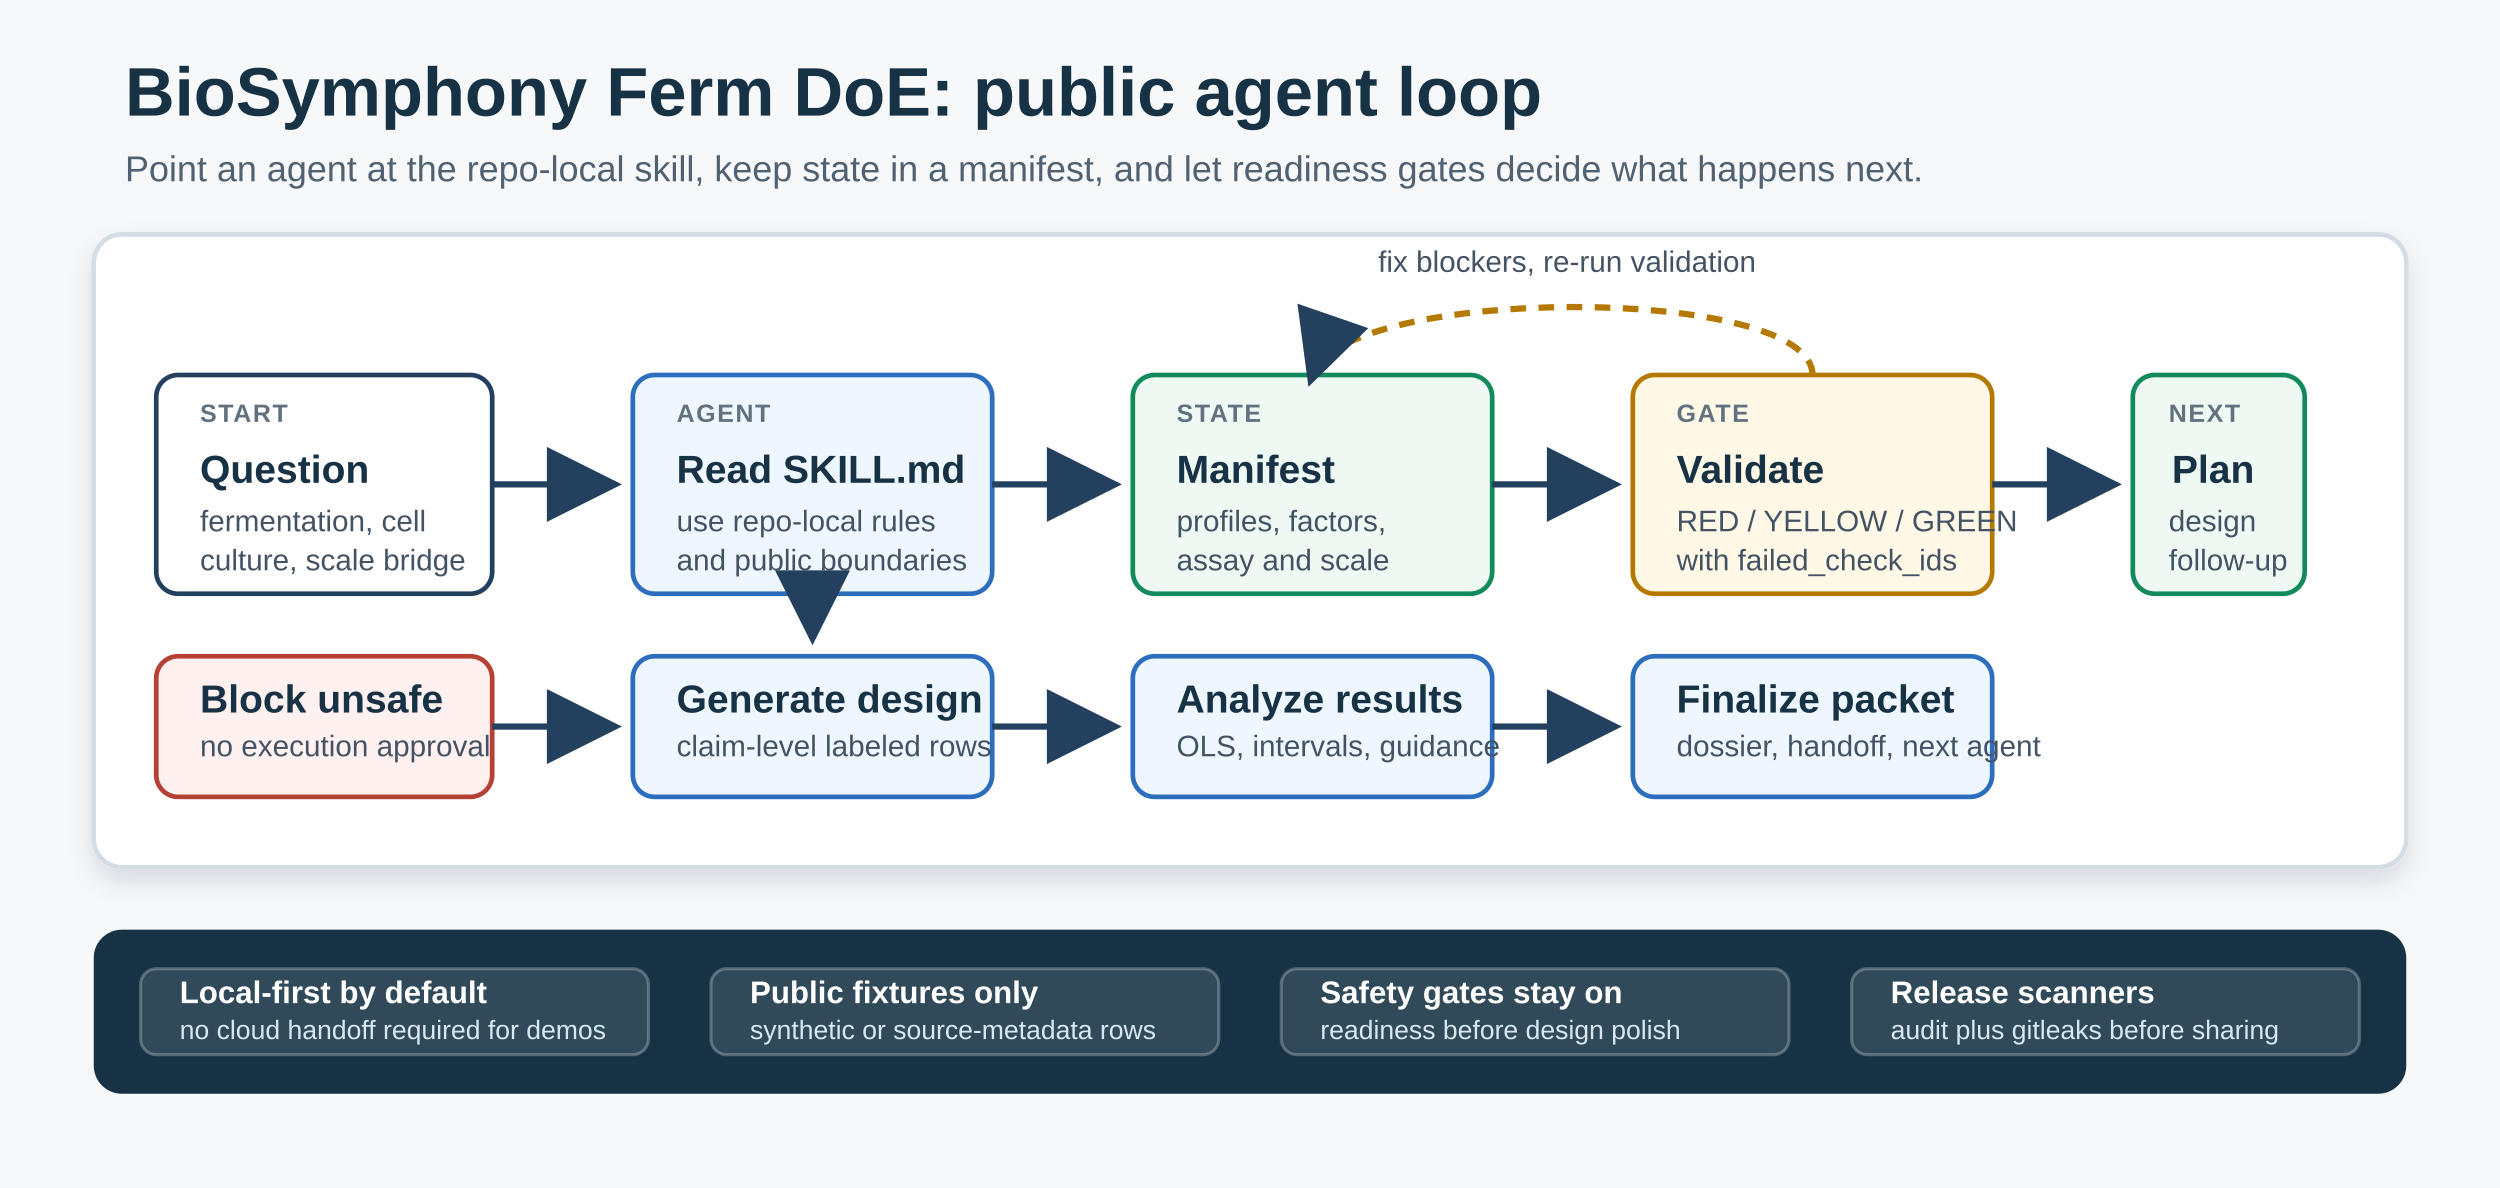
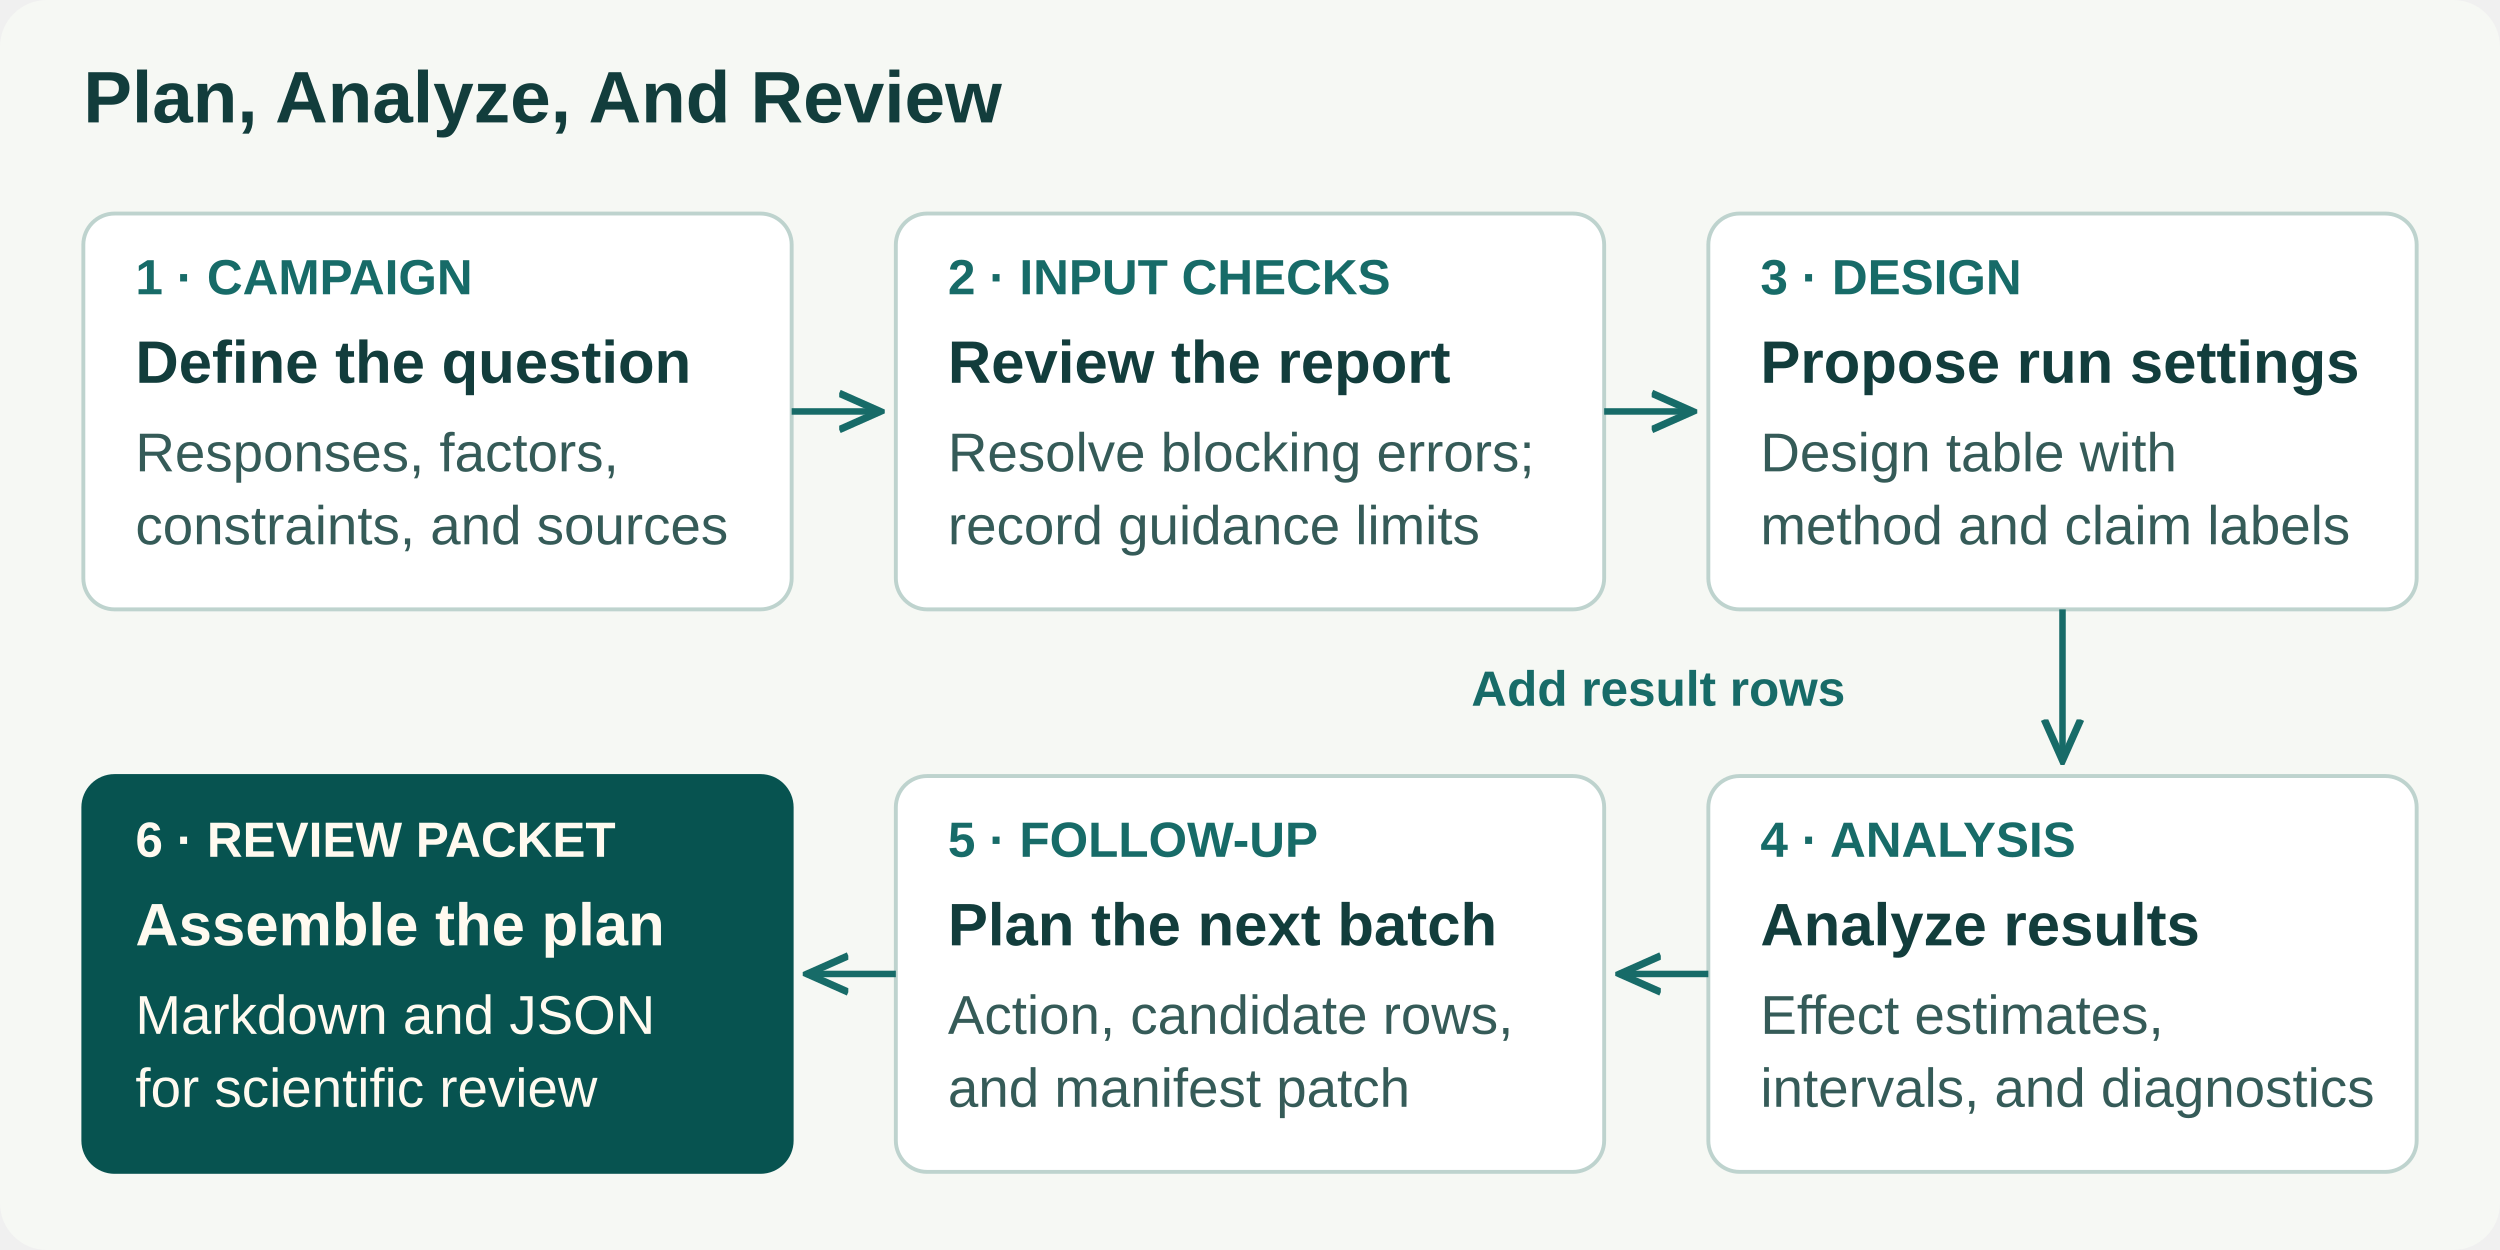
- <svg xmlns="http://www.w3.org/2000/svg" viewBox="0 0 1600 760" role="img" aria-labelledby="title desc">
+ <svg xmlns="http://www.w3.org/2000/svg" width="960" height="480" viewBox="0 0 960 480" role="img" aria-labelledby="title desc">
  <defs>
-     <marker id="arrow" markerWidth="16" markerHeight="16" refX="12" refY="8" orient="auto" markerUnits="strokeWidth">
-       <path d="M2,2 L14,8 L2,14 Z" fill="#23405f" />
+     <marker id="arrow" viewBox="0 0 10 10" refX="9" refY="5" markerWidth="7" markerHeight="7" orient="auto-start-reverse">
+       <path d="M0 1 L9 5 L0 9" fill="none" stroke="#176b68" stroke-width="1.6" />
    </marker>
-     <filter id="shadow" x="-8%" y="-8%" width="116%" height="116%">
-       <feDropShadow dx="0" dy="8" stdDeviation="8" flood-color="#0e2435" flood-opacity="0.12" />
-     </filter>
-     <style>
-       .bg { fill: #f6f8f9; }
-       .panel { fill: #ffffff; stroke: #d4dde6; stroke-width: 3; filter: url(#shadow); }
-       .node { fill: #ffffff; stroke: #23405f; stroke-width: 3; }
-       .node-green { fill: #eff9f4; stroke: #138a5b; stroke-width: 3; }
-       .node-blue { fill: #eef6ff; stroke: #2c6ebd; stroke-width: 3; }
-       .node-amber { fill: #fff8e6; stroke: #b57900; stroke-width: 3; }
-       .node-red { fill: #fff1f0; stroke: #b64034; stroke-width: 3; }
-       .guard { fill: #163244; }
-       .guard-item { fill: #ffffff; fill-opacity: 0.12; stroke: #ffffff; stroke-opacity: 0.26; stroke-width: 2; }
-       .title { font: 700 44px Arial, sans-serif; fill: #163244; }
-       .subtitle { font: 400 23px Arial, sans-serif; fill: #506172; }
-       .label { font: 700 25px Arial, sans-serif; fill: #163244; }
-       .small { font: 400 19px Arial, sans-serif; fill: #435364; }
-       .tiny { font: 700 16px Arial, sans-serif; fill: #627180; letter-spacing: 1px; }
-       .guard-label { font: 700 20px Arial, sans-serif; fill: #ffffff; }
-       .guard-copy { font: 400 17px Arial, sans-serif; fill: #d8e8f2; }
-       .arrow { fill: none; stroke: #23405f; stroke-width: 4; marker-end: url(#arrow); }
-       .loop { fill: none; stroke: #b57900; stroke-width: 4; marker-end: url(#arrow); stroke-dasharray: 10 8; }
-       .status { font: 700 18px Arial, sans-serif; fill: #ffffff; }
-     </style>
  </defs>
-   <rect class="bg" width="1600" height="760" />
-   <text class="title" x="80" y="74">BioSymphony Ferm DoE: public agent loop</text>
-   <text class="subtitle" x="80" y="116">Point an agent at the repo-local skill, keep state in a manifest, and let readiness gates decide what happens next.</text>
-   <rect class="panel" x="60" y="150" width="1480" height="405" rx="18" />
-   <rect class="node" x="100" y="240" width="215" height="140" rx="14" />
-   <text class="tiny" x="128" y="270">START</text>
-   <text class="label" x="128" y="309">Question</text>
-   <text class="small" x="128" y="340">fermentation, cell</text>
-   <text class="small" x="128" y="365">culture, scale bridge</text>
-   <path class="arrow" d="M315 310 H390" />
-   <rect class="node-blue" x="405" y="240" width="230" height="140" rx="14" />
-   <text class="tiny" x="433" y="270">AGENT</text>
-   <text class="label" x="433" y="309">Read SKILL.md</text>
-   <text class="small" x="433" y="340">use repo-local rules</text>
-   <text class="small" x="433" y="365">and public boundaries</text>
-   <path class="arrow" d="M635 310 H710" />
-   <rect class="node-green" x="725" y="240" width="230" height="140" rx="14" />
-   <text class="tiny" x="753" y="270">STATE</text>
-   <text class="label" x="753" y="309">Manifest</text>
-   <text class="small" x="753" y="340">profiles, factors,</text>
-   <text class="small" x="753" y="365">assay and scale</text>
-   <path class="arrow" d="M955 310 H1030" />
-   <rect class="node-amber" x="1045" y="240" width="230" height="140" rx="14" />
-   <text class="tiny" x="1073" y="270">GATE</text>
-   <text class="label" x="1073" y="309">Validate</text>
-   <text class="small" x="1073" y="340">RED / YELLOW / GREEN</text>
-   <text class="small" x="1073" y="365">with failed_check_ids</text>
-   <path class="arrow" d="M1275 310 H1350" />
-   <rect class="node-green" x="1365" y="240" width="110" height="140" rx="14" />
-   <text class="tiny" x="1388" y="270">NEXT</text>
-   <text class="label" x="1390" y="309">Plan</text>
-   <text class="small" x="1388" y="340">design</text>
-   <text class="small" x="1388" y="365">follow-up</text>
-   <path class="loop" d="M1160 240 C1160 182 860 182 840 240" />
-   <text class="small" x="882" y="174" fill="#8a5f00">fix blockers, re-run validation</text>
-   <rect class="node-blue" x="405" y="420" width="230" height="90" rx="14" />
-   <text class="label" x="433" y="456">Generate design</text>
-   <text class="small" x="433" y="484">claim-level labeled rows</text>
-   <rect class="node-blue" x="725" y="420" width="230" height="90" rx="14" />
-   <text class="label" x="753" y="456">Analyze results</text>
-   <text class="small" x="753" y="484">OLS, intervals, guidance</text>
-   <rect class="node-blue" x="1045" y="420" width="230" height="90" rx="14" />
-   <text class="label" x="1073" y="456">Finalize packet</text>
-   <text class="small" x="1073" y="484">dossier, handoff, next agent</text>
-   <path class="arrow" d="M520 380 V405" />
-   <path class="arrow" d="M635 465 H710" />
-   <path class="arrow" d="M955 465 H1030" />
-   <rect class="node-red" x="100" y="420" width="215" height="90" rx="14" />
-   <text class="label" x="128" y="456">Block unsafe</text>
-   <text class="small" x="128" y="484">no execution approval</text>
-   <path class="arrow" d="M315 465 H390" />
-   <rect class="guard" x="60" y="595" width="1480" height="105" rx="18" />
-   <rect class="guard-item" x="90" y="620" width="325" height="55" rx="10" />
-   <text class="guard-label" x="115" y="642">Local-first by default</text>
-   <text class="guard-copy" x="115" y="665">no cloud handoff required for demos</text>
-   <rect class="guard-item" x="455" y="620" width="325" height="55" rx="10" />
-   <text class="guard-label" x="480" y="642">Public fixtures only</text>
-   <text class="guard-copy" x="480" y="665">synthetic or source-metadata rows</text>
-   <rect class="guard-item" x="820" y="620" width="325" height="55" rx="10" />
-   <text class="guard-label" x="845" y="642">Safety gates stay on</text>
-   <text class="guard-copy" x="845" y="665">readiness before design polish</text>
-   <rect class="guard-item" x="1185" y="620" width="325" height="55" rx="10" />
-   <text class="guard-label" x="1210" y="642">Release scanners</text>
-   <text class="guard-copy" x="1210" y="665">audit plus gitleaks before sharing</text>
+   <style>
+ text { font-family:Arial,Helvetica,sans-serif; fill:#123d3c; }
+ .heading { font-size:28px; font-weight:700; }
+ .label { font-size:23px; font-weight:700; }
+ .body { font-size:21px; fill:#355b58; }
+ .tag { font-size:19px; font-weight:700; fill:#176b68; }
+ .light { fill:#fffaf0; }
+ .line { fill:none; stroke:#176b68; stroke-width:2.5; marker-end:url(#arrow); }
+ .muted { fill:#fff2d9; stroke:#a87b2c; }
+ </style>
+   <rect width="960" height="480" rx="18" fill="#f6f8f4" />
+   <text x="32" y="47" class="heading">Plan, Analyze, And Review</text>
+   <rect x="32" y="82" width="272" height="152" rx="12" fill="#ffffff" stroke="#bed3ce" stroke-width="1.5" />
+   <text x="52" y="113" class="tag">1 · CAMPAIGN</text>
+   <text x="52" y="147" class="label">Define the question</text>
+   <text x="52" y="181" class="body">Responses, factors,</text>
+   <text x="52" y="209" class="body">constraints, and sources</text>
+   <rect x="344" y="82" width="272" height="152" rx="12" fill="#ffffff" stroke="#bed3ce" stroke-width="1.5" />
+   <text x="364" y="113" class="tag">2 · INPUT CHECKS</text>
+   <text x="364" y="147" class="label">Review the report</text>
+   <text x="364" y="181" class="body">Resolve blocking errors;</text>
+   <text x="364" y="209" class="body">record guidance limits</text>
+   <rect x="656" y="82" width="272" height="152" rx="12" fill="#ffffff" stroke="#bed3ce" stroke-width="1.5" />
+   <text x="676" y="113" class="tag">3 · DESIGN</text>
+   <text x="676" y="147" class="label">Propose run settings</text>
+   <text x="676" y="181" class="body">Design table with</text>
+   <text x="676" y="209" class="body">method and claim labels</text>
+   <path d="M304 158 H338" class="line" />
+   <path d="M616 158 H650" class="line" />
+   <rect x="656" y="298" width="272" height="152" rx="12" fill="#ffffff" stroke="#bed3ce" stroke-width="1.5" />
+   <text x="676" y="329" class="tag">4 · ANALYSIS</text>
+   <text x="676" y="363" class="label">Analyze results</text>
+   <text x="676" y="397" class="body">Effect estimates,</text>
+   <text x="676" y="425" class="body">intervals, and diagnostics</text>
+   <rect x="344" y="298" width="272" height="152" rx="12" fill="#ffffff" stroke="#bed3ce" stroke-width="1.5" />
+   <text x="364" y="329" class="tag">5 · FOLLOW-UP</text>
+   <text x="364" y="363" class="label">Plan the next batch</text>
+   <text x="364" y="397" class="body">Action, candidate rows,</text>
+   <text x="364" y="425" class="body">and manifest patch</text>
+   <rect x="32" y="298" width="272" height="152" rx="12" fill="#075350" stroke="#075350" stroke-width="1.5" />
+   <text x="52" y="329" class="tag light">6 · REVIEW PACKET</text>
+   <text x="52" y="363" class="label light">Assemble the plan</text>
+   <text x="52" y="397" class="body light">Markdown and JSON</text>
+   <text x="52" y="425" class="body light">for scientific review</text>
+   <path d="M792 234 V292" class="line" />
+   <text x="565" y="271" class="tag">Add result rows</text>
+   <path d="M656 374 H622" class="line" />
+   <path d="M344 374 H310" class="line" />
</svg>
